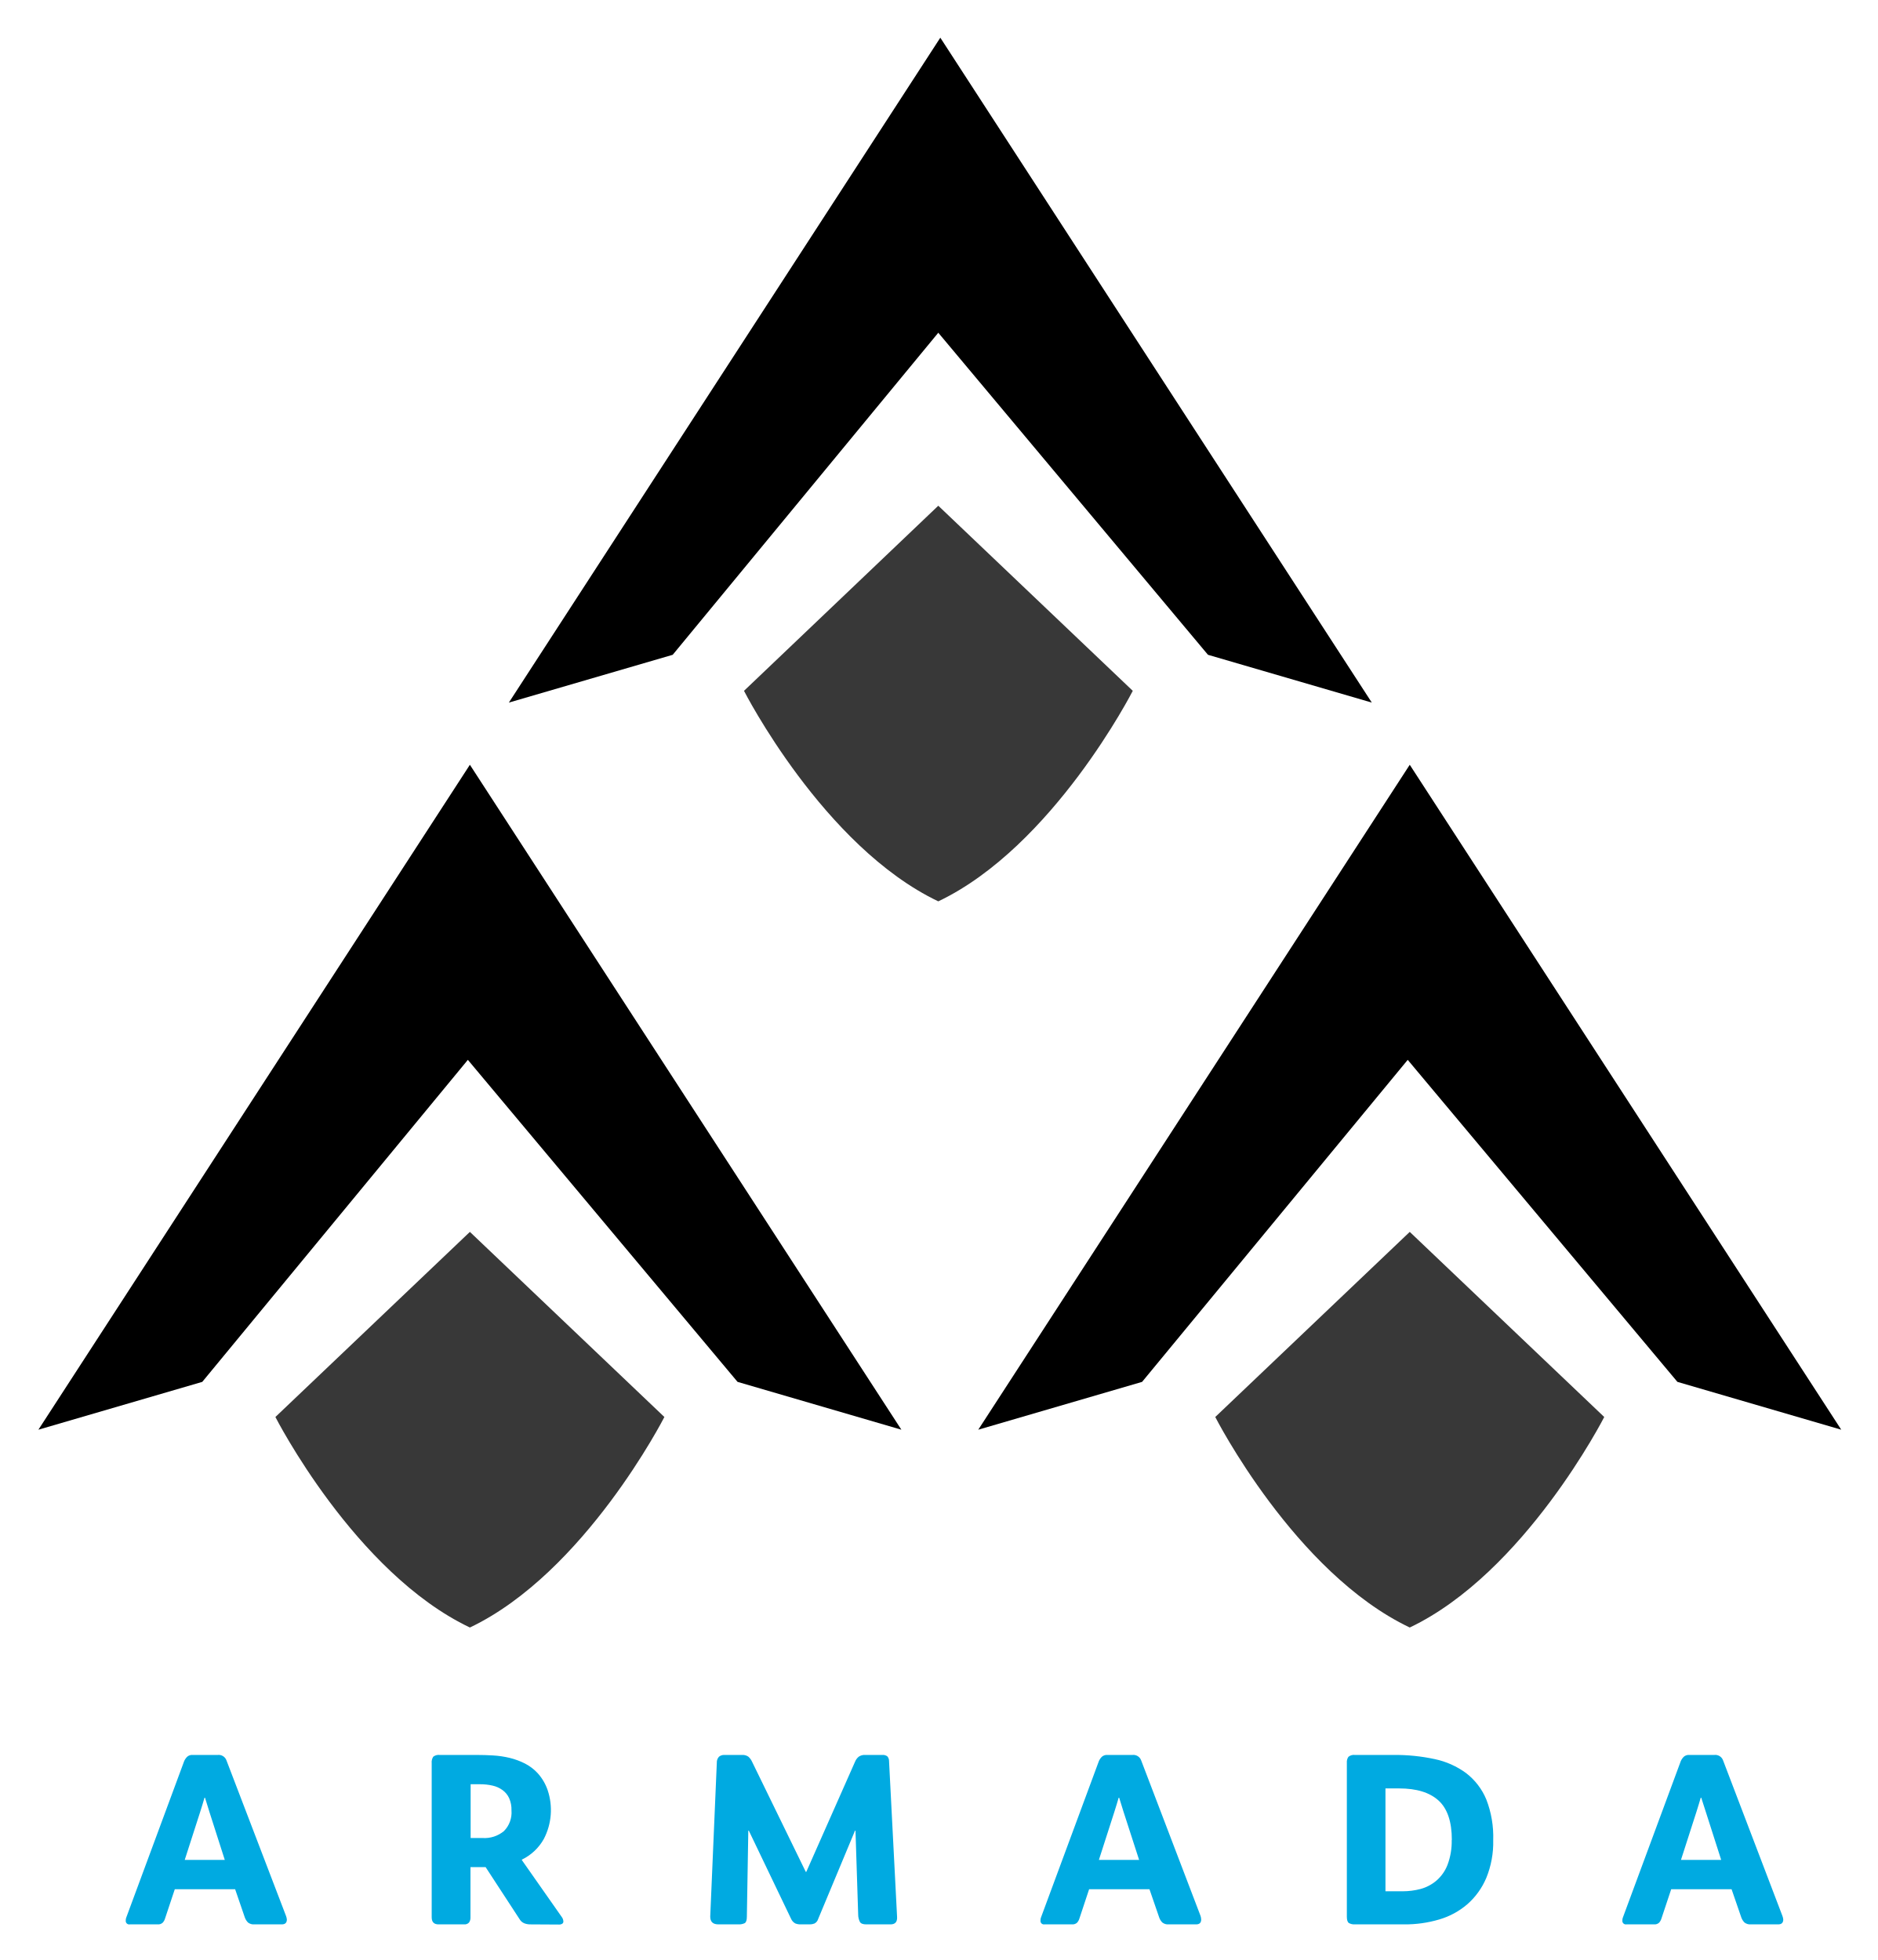
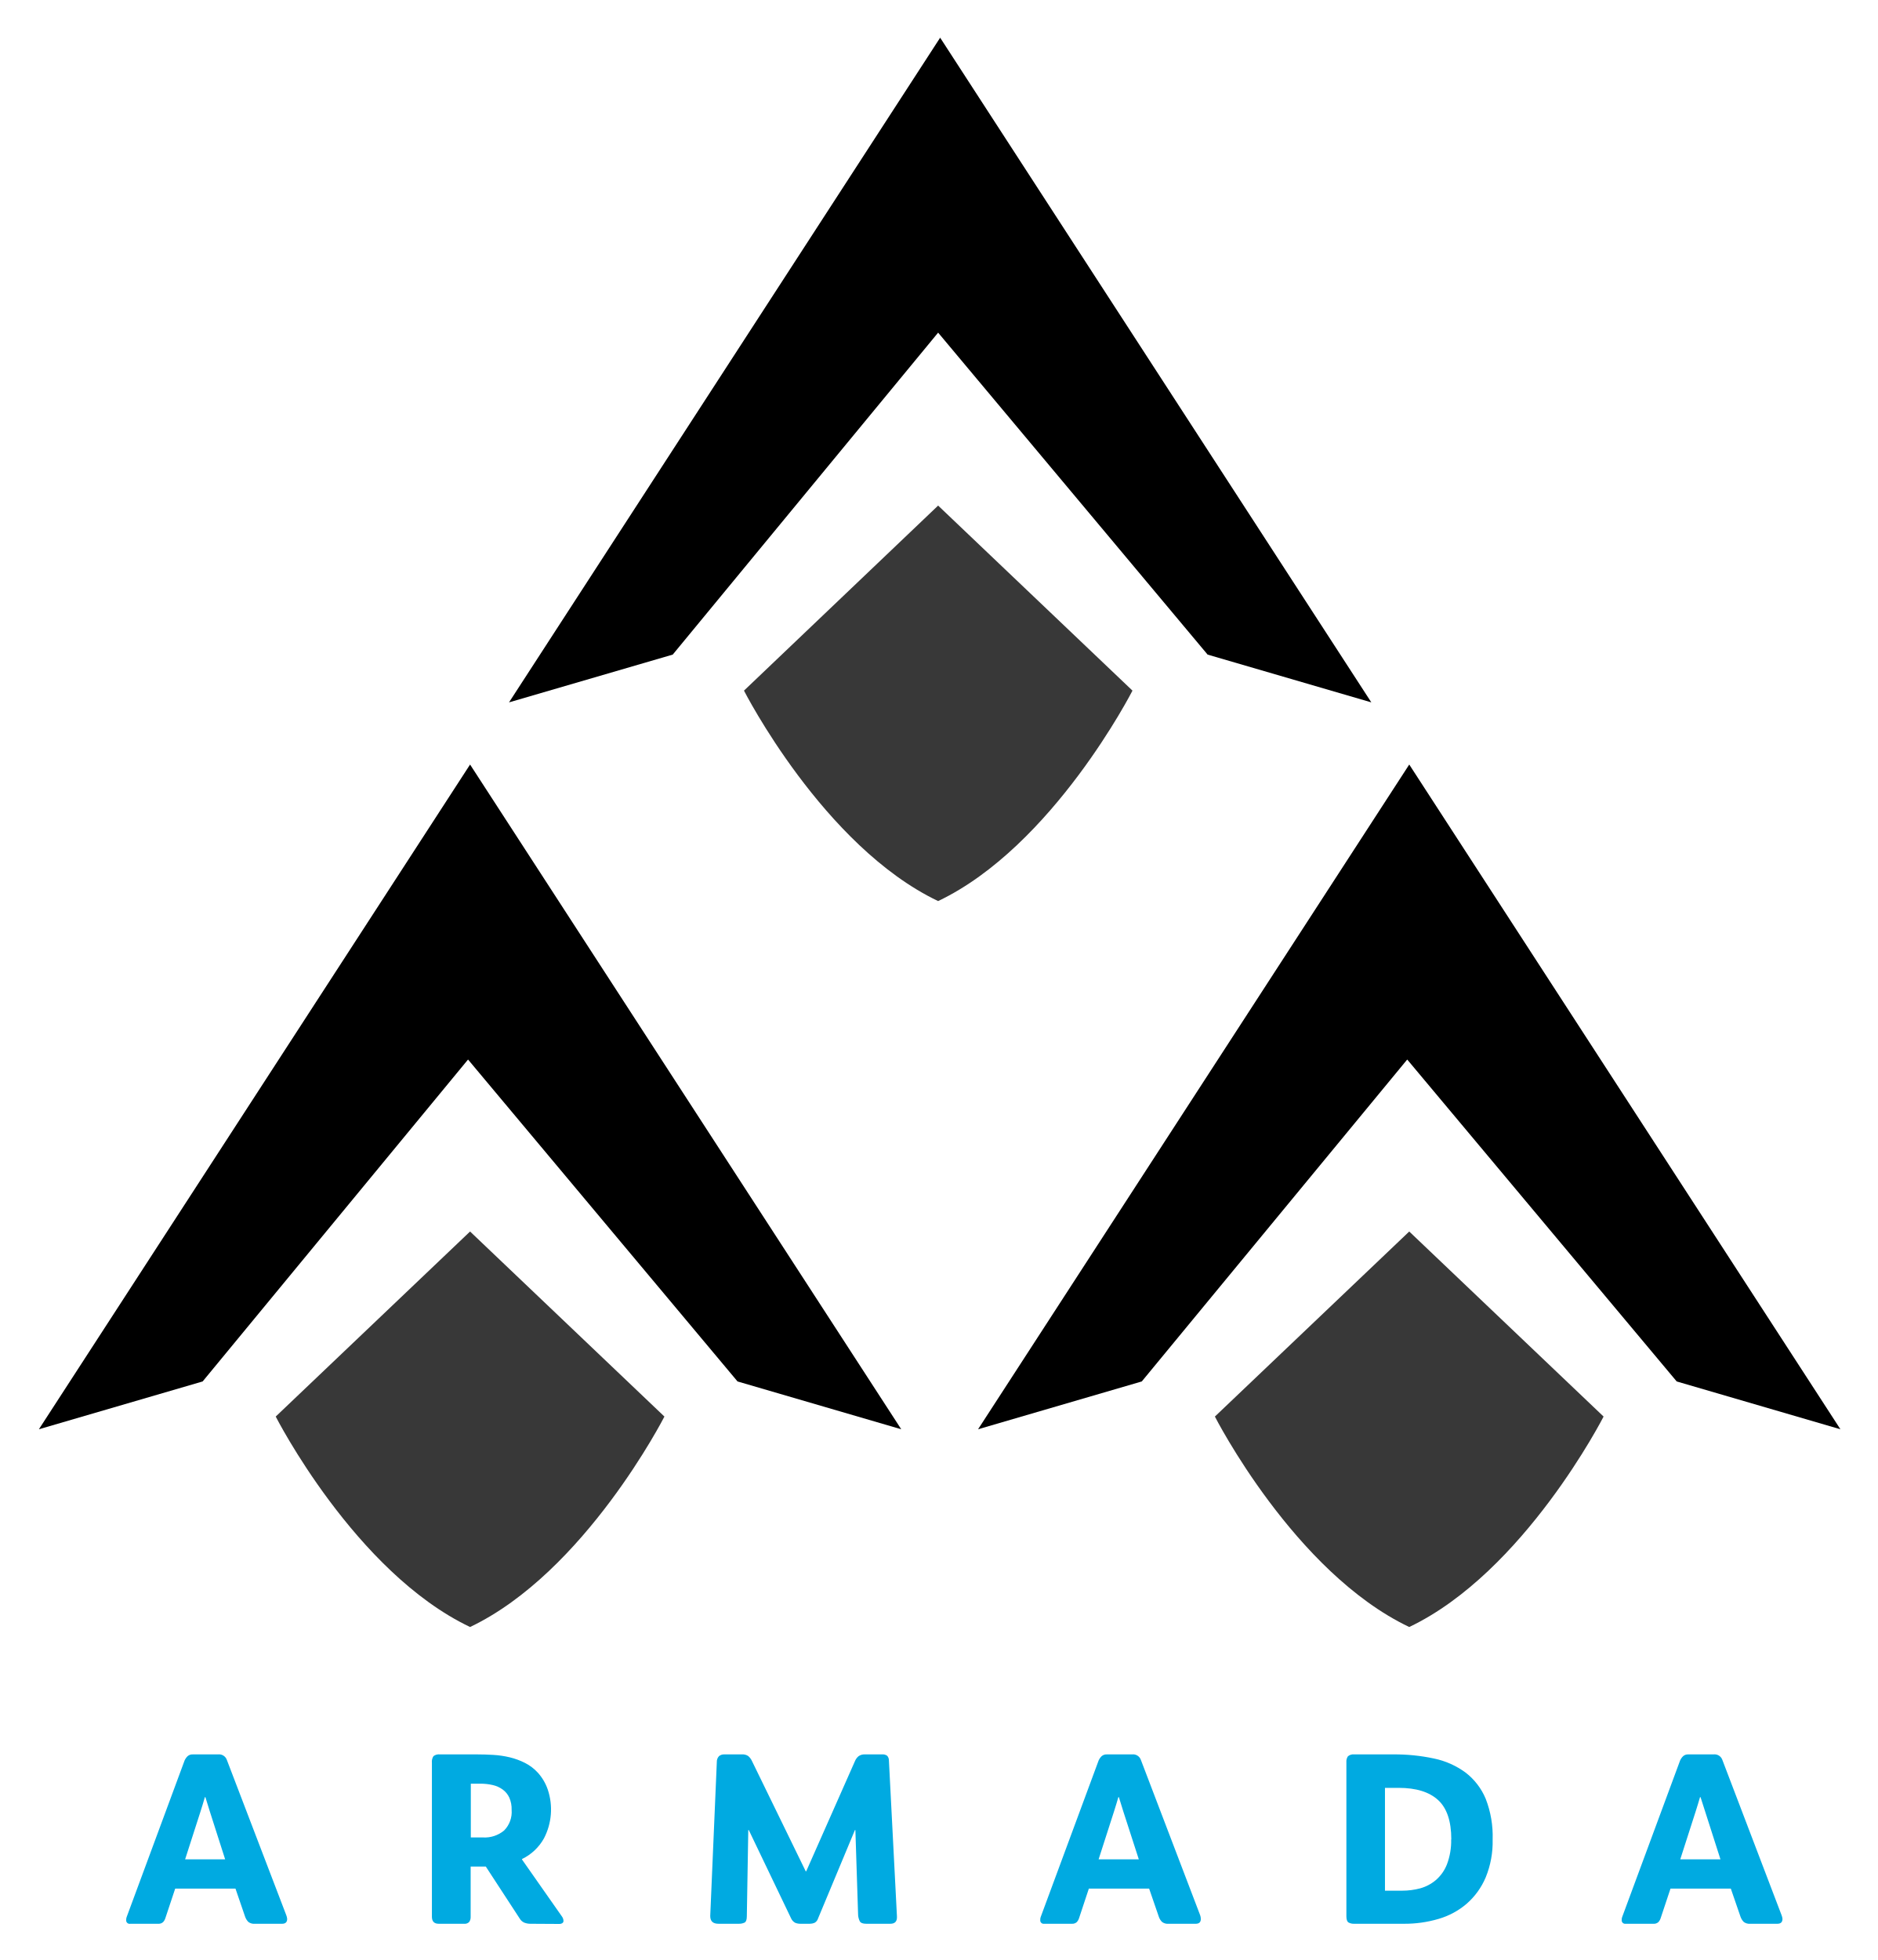
- <svg xmlns="http://www.w3.org/2000/svg" role="img" viewBox="72.89 62.89 453.72 473.72">
-   <path fill="#00aae1" d="M142.21 526.82c0 .79-.41 1.18-1.24 1.18h-6.6a2.25 2.25 0 0 1-1.54-.44 3.36 3.36 0 0 1-.77-1.21l-2.35-6.85h-14.58l-2.36 7.09a2.52 2.52 0 0 1-.56 1 1.59 1.59 0 0 1-1.21.41h-6.72a.84.84 0 0 1-1-.94 1.62 1.62 0 0 1 .12-.71l14-37.82a3.39 3.39 0 0 1 .74-1.06 1.77 1.77 0 0 1 1.27-.42h6.07a2 2 0 0 1 2.13 1.3L142 525.94a3.12 3.12 0 0 1 .21.88zm-15-14.4l-3.72-11.62-1.06-3.42h-.12c-.16.55-.32 1.11-.5 1.68s-.36 1.17-.56 1.8l-3.72 11.56zM201.09 528a4 4 0 0 1-1.53-.27 2.38 2.38 0 0 1-1.12-1l-8.2-12.57h-3.66v12.22a2 2 0 0 1-.35 1.18 1.47 1.47 0 0 1-1.23.44h-6.14q-1.65 0-1.65-1.71v-37.23a2.42 2.42 0 0 1 .38-1.59 2.14 2.14 0 0 1 1.56-.42h9q1.89 0 3.9.12a23 23 0 0 1 4 .59 17.14 17.14 0 0 1 3.69 1.36 11 11 0 0 1 3.1 2.36 11.83 11.83 0 0 1 2.39 4.07 15.1 15.1 0 0 1-.92 11.8 12.09 12.09 0 0 1-5.31 5v.11l9.68 13.81a1.89 1.89 0 0 1 .35 1 .62.62 0 0 1-.3.59 1.19 1.19 0 0 1-.64.18zm-4.6-27.55a6.78 6.78 0 0 0-.56-2.95 5 5 0 0 0-1.59-1.95 6.45 6.45 0 0 0-2.42-1.09 13.18 13.18 0 0 0-3-.33h-2.3v13h2.95a7.31 7.31 0 0 0 5.1-1.68 6.37 6.37 0 0 0 1.82-5zM282.22 528c-.79 0-1.3-.2-1.53-.59a4 4 0 0 1-.42-1.83l-.65-20.24h-.11l-8.91 21.36a1.79 1.79 0 0 1-.89 1.09 3 3 0 0 1-1.12.21h-2.18a3.31 3.31 0 0 1-1.36-.24 2.34 2.34 0 0 1-1-1.12l-10.21-21.3h-.12l-.35 20.83c0 .83-.18 1.34-.53 1.54a3.16 3.16 0 0 1-1.48.29h-4.84c-1.37 0-2-.63-2-1.89l1.59-37.17a2 2 0 0 1 .53-1.47 1.9 1.9 0 0 1 1.3-.42h4.25a2.45 2.45 0 0 1 1.51.39 3.47 3.47 0 0 1 .91 1.21l13 26.66h.12l11.8-26.66a3 3 0 0 1 .88-1.18 2.44 2.44 0 0 1 1.54-.42h4.12a1.81 1.81 0 0 1 1.24.33 1.66 1.66 0 0 1 .42 1.15l1.94 37.64q.12 1.83-1.59 1.83zm80.94-1.18c0 .79-.41 1.18-1.23 1.18h-6.61a2.2 2.2 0 0 1-1.53-.44 3.12 3.12 0 0 1-.77-1.21l-2.36-6.85h-14.58l-2.35 7.09a2.65 2.65 0 0 1-.56 1 1.61 1.61 0 0 1-1.17.41h-6.73a.83.83 0 0 1-.94-.94 1.64 1.64 0 0 1 .11-.71l14-37.82a3.39 3.39 0 0 1 .74-1.06 1.79 1.79 0 0 1 1.27-.42h6.08a2 2 0 0 1 2.12 1.3L363 525.94a2.8 2.8 0 0 1 .16.88zm-15-14.4l-3.76-11.62-1.06-3.42h-.12c-.15.55-.32 1.11-.5 1.68s-.36 1.17-.56 1.8l-3.72 11.56zm85.57-4.77a22.67 22.67 0 0 1-1.68 9.14 17.5 17.5 0 0 1-4.57 6.34 18.24 18.24 0 0 1-6.82 3.69 28.93 28.93 0 0 1-8.41 1.18h-12a2.62 2.62 0 0 1-1.39-.32c-.33-.22-.5-.72-.5-1.51v-37.23a2.2 2.2 0 0 1 .38-1.44 2.06 2.06 0 0 1 1.57-.45h9.32a45.23 45.23 0 0 1 9.94 1 19.57 19.57 0 0 1 7.61 3.39 15.53 15.53 0 0 1 4.87 6.34 24.9 24.9 0 0 1 1.68 9.87zm-10-.06q0-6.61-3.22-9.53t-9.51-2.92h-3.31V520h4.19a17 17 0 0 0 4.31-.56 10 10 0 0 0 3.8-2 9.66 9.66 0 0 0 2.69-3.81 16.07 16.07 0 0 0 1.02-6.04zm80.09 19.23c0 .79-.41 1.18-1.24 1.18H496a2.25 2.25 0 0 1-1.54-.44 3.36 3.36 0 0 1-.77-1.21l-2.36-6.85h-14.59l-2.36 7.09a2.65 2.65 0 0 1-.56 1 1.59 1.59 0 0 1-1.21.41h-6.72a.84.84 0 0 1-.95-.94 1.62 1.62 0 0 1 .12-.71l14-37.82a3.39 3.39 0 0 1 .74-1.06 1.77 1.77 0 0 1 1.27-.42h6.07a2 2 0 0 1 2.13 1.3l14.34 37.59a3.12 3.12 0 0 1 .21.88zm-15-14.4l-3.72-11.62-1.1-3.42h-.12c-.16.55-.32 1.11-.5 1.68s-.37 1.17-.56 1.8l-3.72 11.56z" />
-   <path d="M299.63 143.31l-64.18 77.84-39.59 11.55L300.12 72l104.27 160.7-39.59-11.55-65.17-77.84zM185.95 319.05l-64.18 77.83-39.6 11.56 104.27-160.71 104.27 160.71-39.59-11.56-65.17-77.83zm227.12 0l-64.19 77.83-39.59 11.56 104.27-160.71 104.27 160.71-39.59-11.56-65.17-77.83z" />
-   <path fill="#383838" d="M299.63 185.12l-46.95 44.74s19.16 37.64 46.95 50.88c27.79-13.24 47-50.88 47-50.88zM186.44 360.63l-47 44.74s19.17 37.64 47 50.88c27.79-13.24 47-50.88 47-50.88zm227.12 0l-47 44.74s19.17 37.64 47 50.88c27.79-13.24 47-50.88 47-50.88z" />
+ <svg xmlns="http://www.w3.org/2000/svg" role="img" viewBox="9.99 -0.51 573.52 598.52">
+   <path fill="none" d="M437.199 545.445h-4.181v31.399h5.292a21.469 21.469 0 0 0 5.444-.707 12.631 12.631 0 0 0 4.8-2.526 12.201 12.201 0 0 0 3.398-4.812 20.297 20.297 0 0 0 1.288-7.629h.038c0-5.566-1.356-9.578-4.067-12.037s-6.715-3.688-12.012-3.688zm-271.644 2.981a6.315 6.315 0 0 0-2.008-2.463 8.147 8.147 0 0 0-3.057-1.377 16.645 16.645 0 0 0-3.789-.417h-2.905v16.42h3.726c2.339.135 4.641-.623 6.442-2.122 1.651-1.669 2.491-3.976 2.299-6.315a8.564 8.564 0 0 0-.707-3.726zm-92.834-.152h-.152c-.202.695-.404 1.402-.632 2.122s-.455 1.478-.707 2.273l-4.699 14.601h12.226l-4.698-14.677-1.339-4.32zm279.02 0h-.152c-.189.695-.404 1.402-.632 2.122s-.455 1.478-.707 2.273l-4.699 14.601h12.277l-4.749-14.677-1.339-4.32zm177.66 0h-.152c-.202.695-.404 1.402-.632 2.122-.227.72-.467 1.478-.707 2.273l-4.699 14.601h12.277l-4.699-14.677-1.389-4.32z" />
+   <path fill="#00aae1" d="M79.264 536.869c-.404-1.108-1.52-1.79-2.69-1.642h-7.667a2.236 2.236 0 0 0-1.604.53 4.283 4.283 0 0 0-.935 1.339l-17.683 47.768a2.046 2.046 0 0 0-.152.897 1.061 1.061 0 0 0 .011.36c.117.574.678.944 1.252.827h8.488a2.008 2.008 0 0 0 1.528-.518 3.182 3.182 0 0 0 .707-1.263l2.981-8.955h18.415l2.968 8.652a4.244 4.244 0 0 0 .973 1.528 2.842 2.842 0 0 0 1.945.556h8.336c1.048 0 1.566-.493 1.566-1.49a3.94 3.94 0 0 0-.265-1.112L79.264 536.869zM66.533 567.27l4.699-14.601c.253-.796.48-1.554.707-2.273s.429-1.427.632-2.122h.152l1.339 4.32 4.698 14.677H66.533zm102.9.05v-.139a15.27 15.27 0 0 0 6.707-6.315c2.399-4.603 2.819-9.985 1.162-14.904a14.943 14.943 0 0 0-3.019-5.141 13.894 13.894 0 0 0-3.915-2.981 21.646 21.646 0 0 0-4.661-1.718 29.044 29.044 0 0 0-5.052-.745c-1.692-.101-3.334-.152-4.926-.152H144.362a2.703 2.703 0 0 0-1.97.531 3.057 3.057 0 0 0-.48 2.008v47.023c0 1.44.695 2.16 2.084 2.16h7.755a1.857 1.857 0 0 0 1.554-.556 2.526 2.526 0 0 0 .442-1.49v-15.434h4.623l10.357 15.877a3.007 3.007 0 0 0 1.415 1.263 5.052 5.052 0 0 0 1.932.341l8.841.051a1.504 1.504 0 0 0 .808-.227c.259-.155.407-.445.379-.745a2.387 2.387 0 0 0-.442-1.263l-12.226-17.443zm-5.469-8.854c-1.8 1.499-4.103 2.257-6.442 2.122h-3.726v-16.42h2.905a16.645 16.645 0 0 1 3.789.417 8.147 8.147 0 0 1 3.057 1.377 6.315 6.315 0 0 1 2.008 2.463 8.564 8.564 0 0 1 .707 3.726c.192 2.34-.648 4.646-2.299 6.315zm117.539-21.371a2.097 2.097 0 0 0-.53-1.453 2.286 2.286 0 0 0-1.566-.417h-5.204a3.082 3.082 0 0 0-1.945.53 3.789 3.789 0 0 0-1.112 1.49l-14.904 33.673h-.152l-16.42-33.673a4.382 4.382 0 0 0-1.149-1.528 3.094 3.094 0 0 0-1.907-.493h-5.368a2.4 2.4 0 0 0-1.642.53 2.526 2.526 0 0 0-.669 1.857l-2.008 46.947c0 1.591.796 2.387 2.526 2.387h6.113a3.991 3.991 0 0 0 1.869-.366c.442-.253.669-.897.669-1.945l.442-26.309h.152l12.896 26.903a2.956 2.956 0 0 0 1.263 1.415 4.18 4.18 0 0 0 1.718.303h2.753a3.788 3.788 0 0 0 1.415-.265 2.261 2.261 0 0 0 1.124-1.377l11.254-26.979h.139l.821 25.564a5.052 5.052 0 0 0 .531 2.311c.291.493.935.745 1.932.745l7.401 0c1.44 0 2.109-.77 2.008-2.311l-2.45-47.541zm76.945-.227c-.402-1.103-1.512-1.784-2.678-1.642h-7.679a2.261 2.261 0 0 0-1.604.53 4.282 4.282 0 0 0-.935 1.339l-17.683 47.768a2.073 2.073 0 0 0-.139.897 1.047 1.047 0 0 0 0 .299c.083.573.614.971 1.187.888h8.5a2.033 2.033 0 0 0 1.478-.518 3.347 3.347 0 0 0 .707-1.263l2.968-8.955h18.415l2.981 8.652a3.942 3.942 0 0 0 .973 1.528 2.778 2.778 0 0 0 1.933.556h8.349c1.036 0 1.554-.493 1.554-1.49a3.536 3.536 0 0 0-.202-1.112l-18.125-47.478zm-12.896 30.402l4.699-14.601c.253-.796.48-1.554.707-2.273s.442-1.427.632-2.122h.152l1.339 4.32 4.749 14.677H345.553zm112.083-26.499a24.718 24.718 0 0 0-9.612-4.282 57.131 57.131 0 0 0-12.555-1.263h-11.772a2.602 2.602 0 0 0-1.983.568 2.779 2.779 0 0 0-.48 1.819v47.023c0 .998.215 1.629.632 1.907a3.309 3.309 0 0 0 1.756.404h15.157a36.54 36.54 0 0 0 10.622-1.49 23.039 23.039 0 0 0 8.614-4.661 22.103 22.103 0 0 0 5.772-8.008 28.634 28.634 0 0 0 2.122-11.544 31.451 31.451 0 0 0-2.122-12.466 19.616 19.616 0 0 0-6.151-8.008zm-4.395 20.398a20.297 20.297 0 0 1-1.288 7.629 12.201 12.201 0 0 1-3.398 4.812 12.631 12.631 0 0 1-4.8 2.526 21.47 21.47 0 0 1-5.444.707h-5.292v-31.399h4.181c5.296-0 9.3 1.229 12.012 3.688s4.067 6.471 4.067 12.037h-.038zm82.818-24.301c-.404-1.108-1.52-1.79-2.69-1.642h-7.667a2.236 2.236 0 0 0-1.604.53 4.281 4.281 0 0 0-.935 1.339l-17.683 47.768a2.046 2.046 0 0 0-.152.897 1.062 1.062 0 0 0 .001.284c.082.58.618.984 1.198.903h8.488a2.008 2.008 0 0 0 1.528-.518 3.347 3.347 0 0 0 .707-1.263l2.981-8.955h18.428l2.981 8.652a4.245 4.245 0 0 0 .973 1.528 2.842 2.842 0 0 0 1.945.556h8.311c1.048 0 1.566-.493 1.566-1.49a3.941 3.941 0 0 0-.265-1.112l-18.112-47.478zm-12.845 30.402l4.699-14.601c.24-.796.48-1.554.707-2.273.227-.72.429-1.427.632-2.122h.152l1.389 4.32 4.699 14.677h-12.277z" />
+   <path d="M296.534 101.067l82.312 98.316 50.004 14.588L297.153 10.999 165.467 213.971l50.004-14.588 81.063-98.316zM21.871 435.939l50.017-14.601 81.062-98.303 82.313 98.303 50.004 14.601-131.698-202.985L21.871 435.939zm417.943-112.904l82.312 98.303 50.004 14.601-131.697-202.985-131.698 202.985 50.004-14.601 81.075-98.303z" />
+   <path fill="#383838" d="M355.897 210.384l-59.363-56.509-59.3 56.509s24.2 47.541 59.3 64.264c35.1-16.723 59.363-64.264 59.363-64.264zM94.206 432.061s24.213 47.541 59.363 64.264c35.1-16.723 59.363-64.264 59.363-64.264l-59.363-56.509-59.363 56.509zm286.863 0s24.213 47.541 59.363 64.264c35.1-16.723 59.363-64.264 59.363-64.264l-59.363-56.509-59.363 56.509z" />
</svg>
